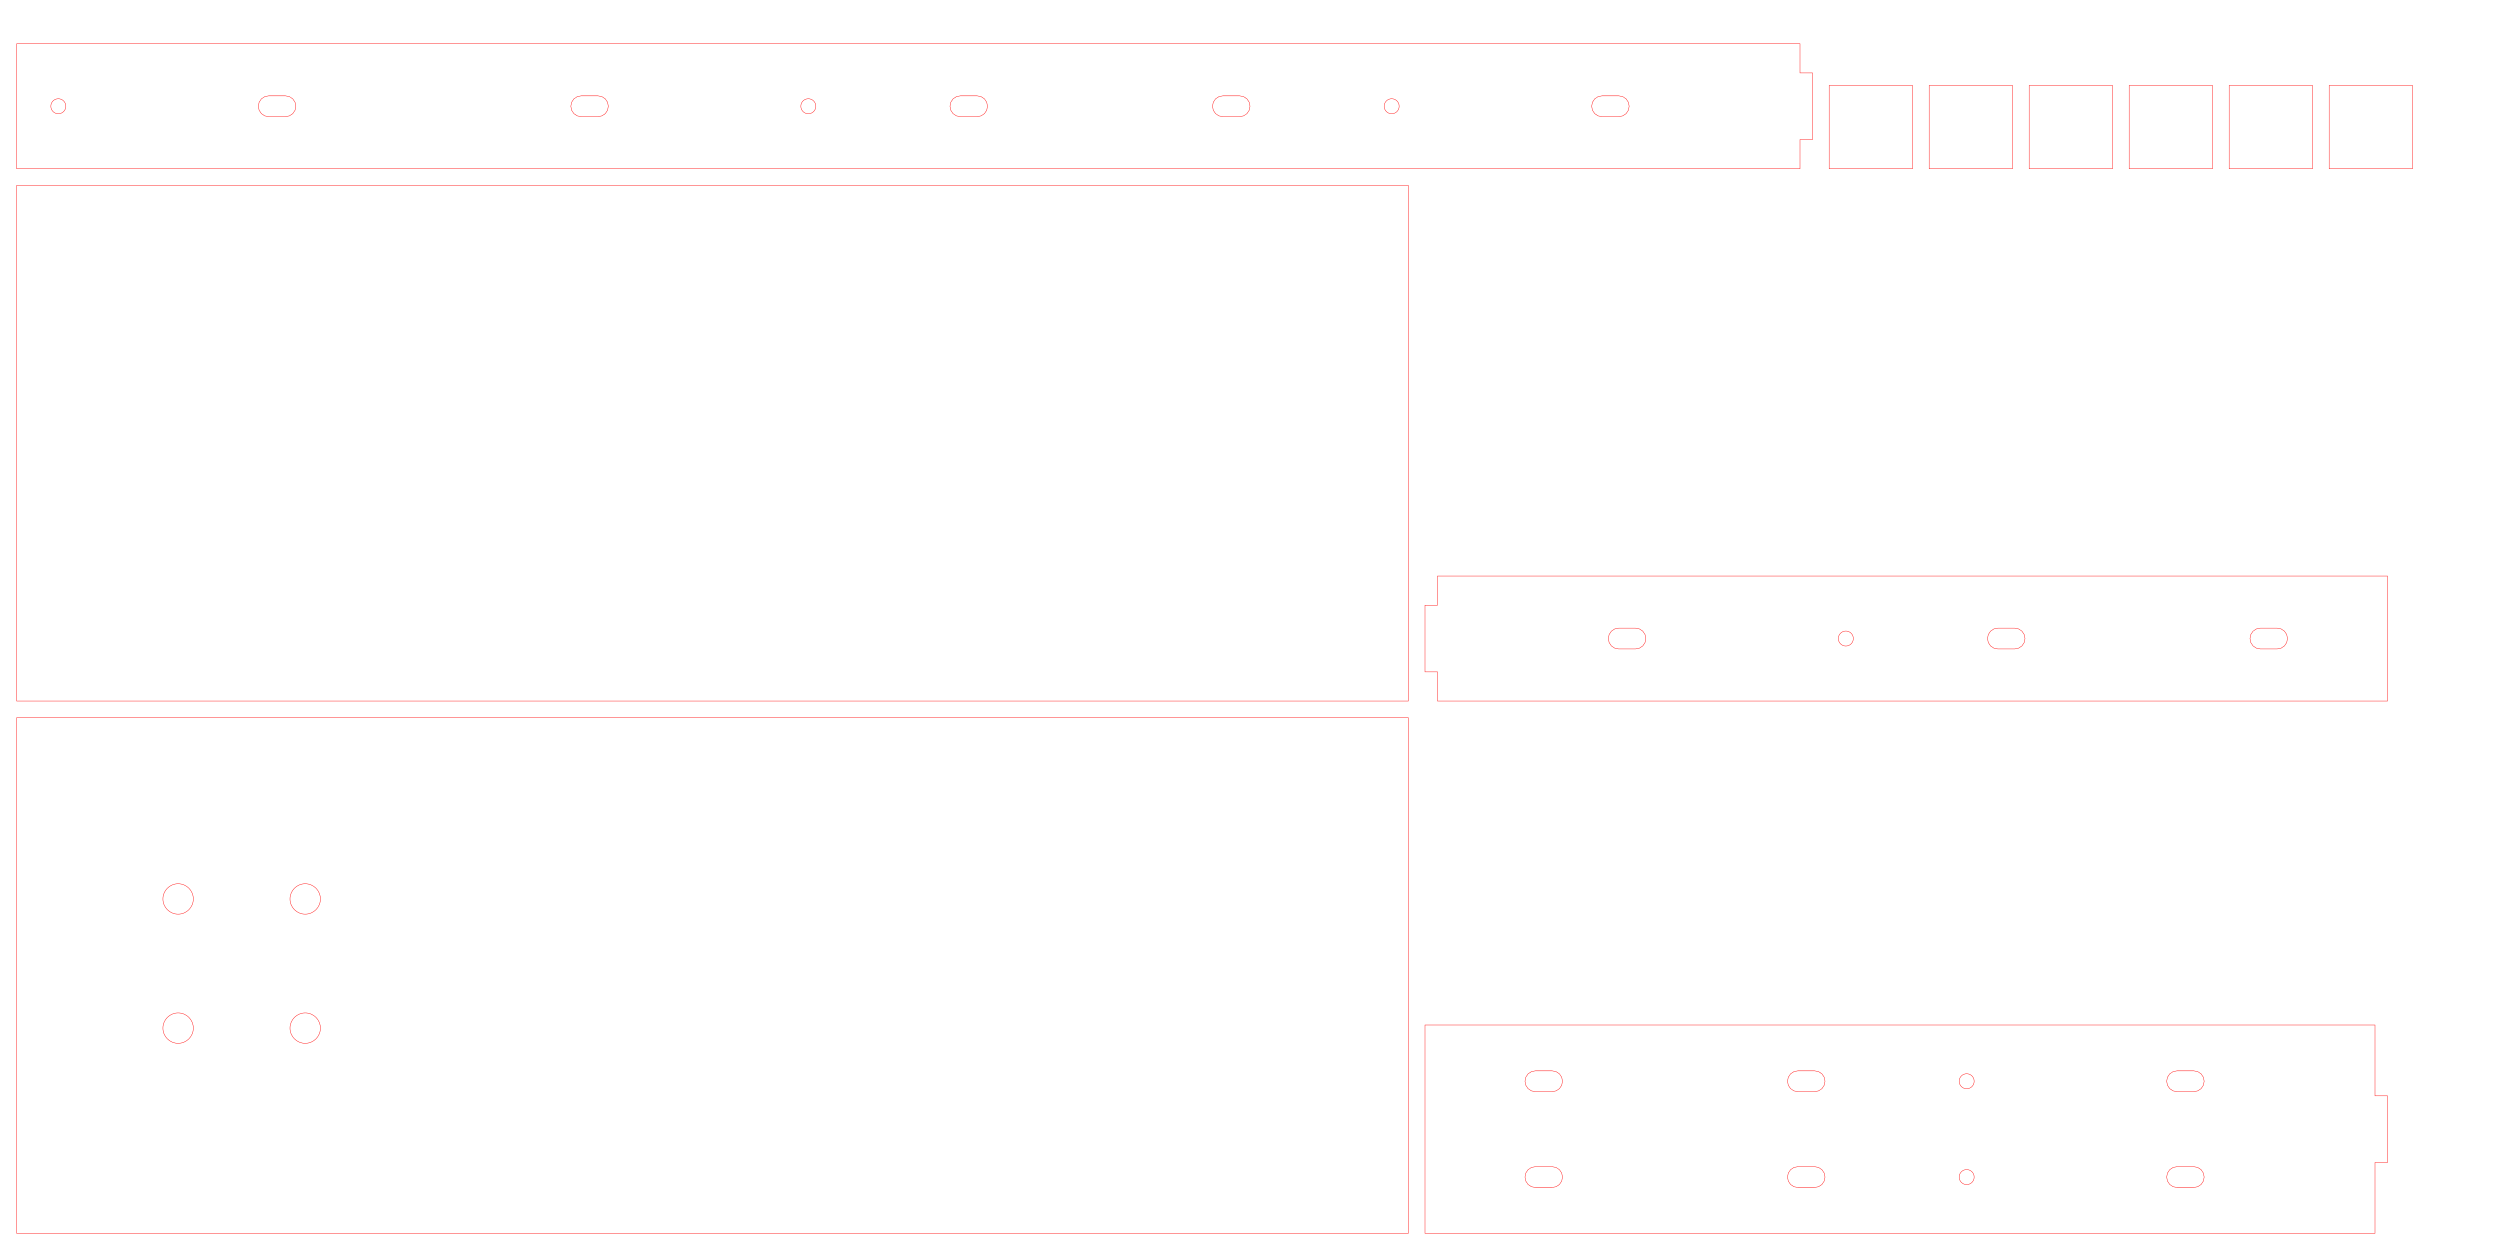
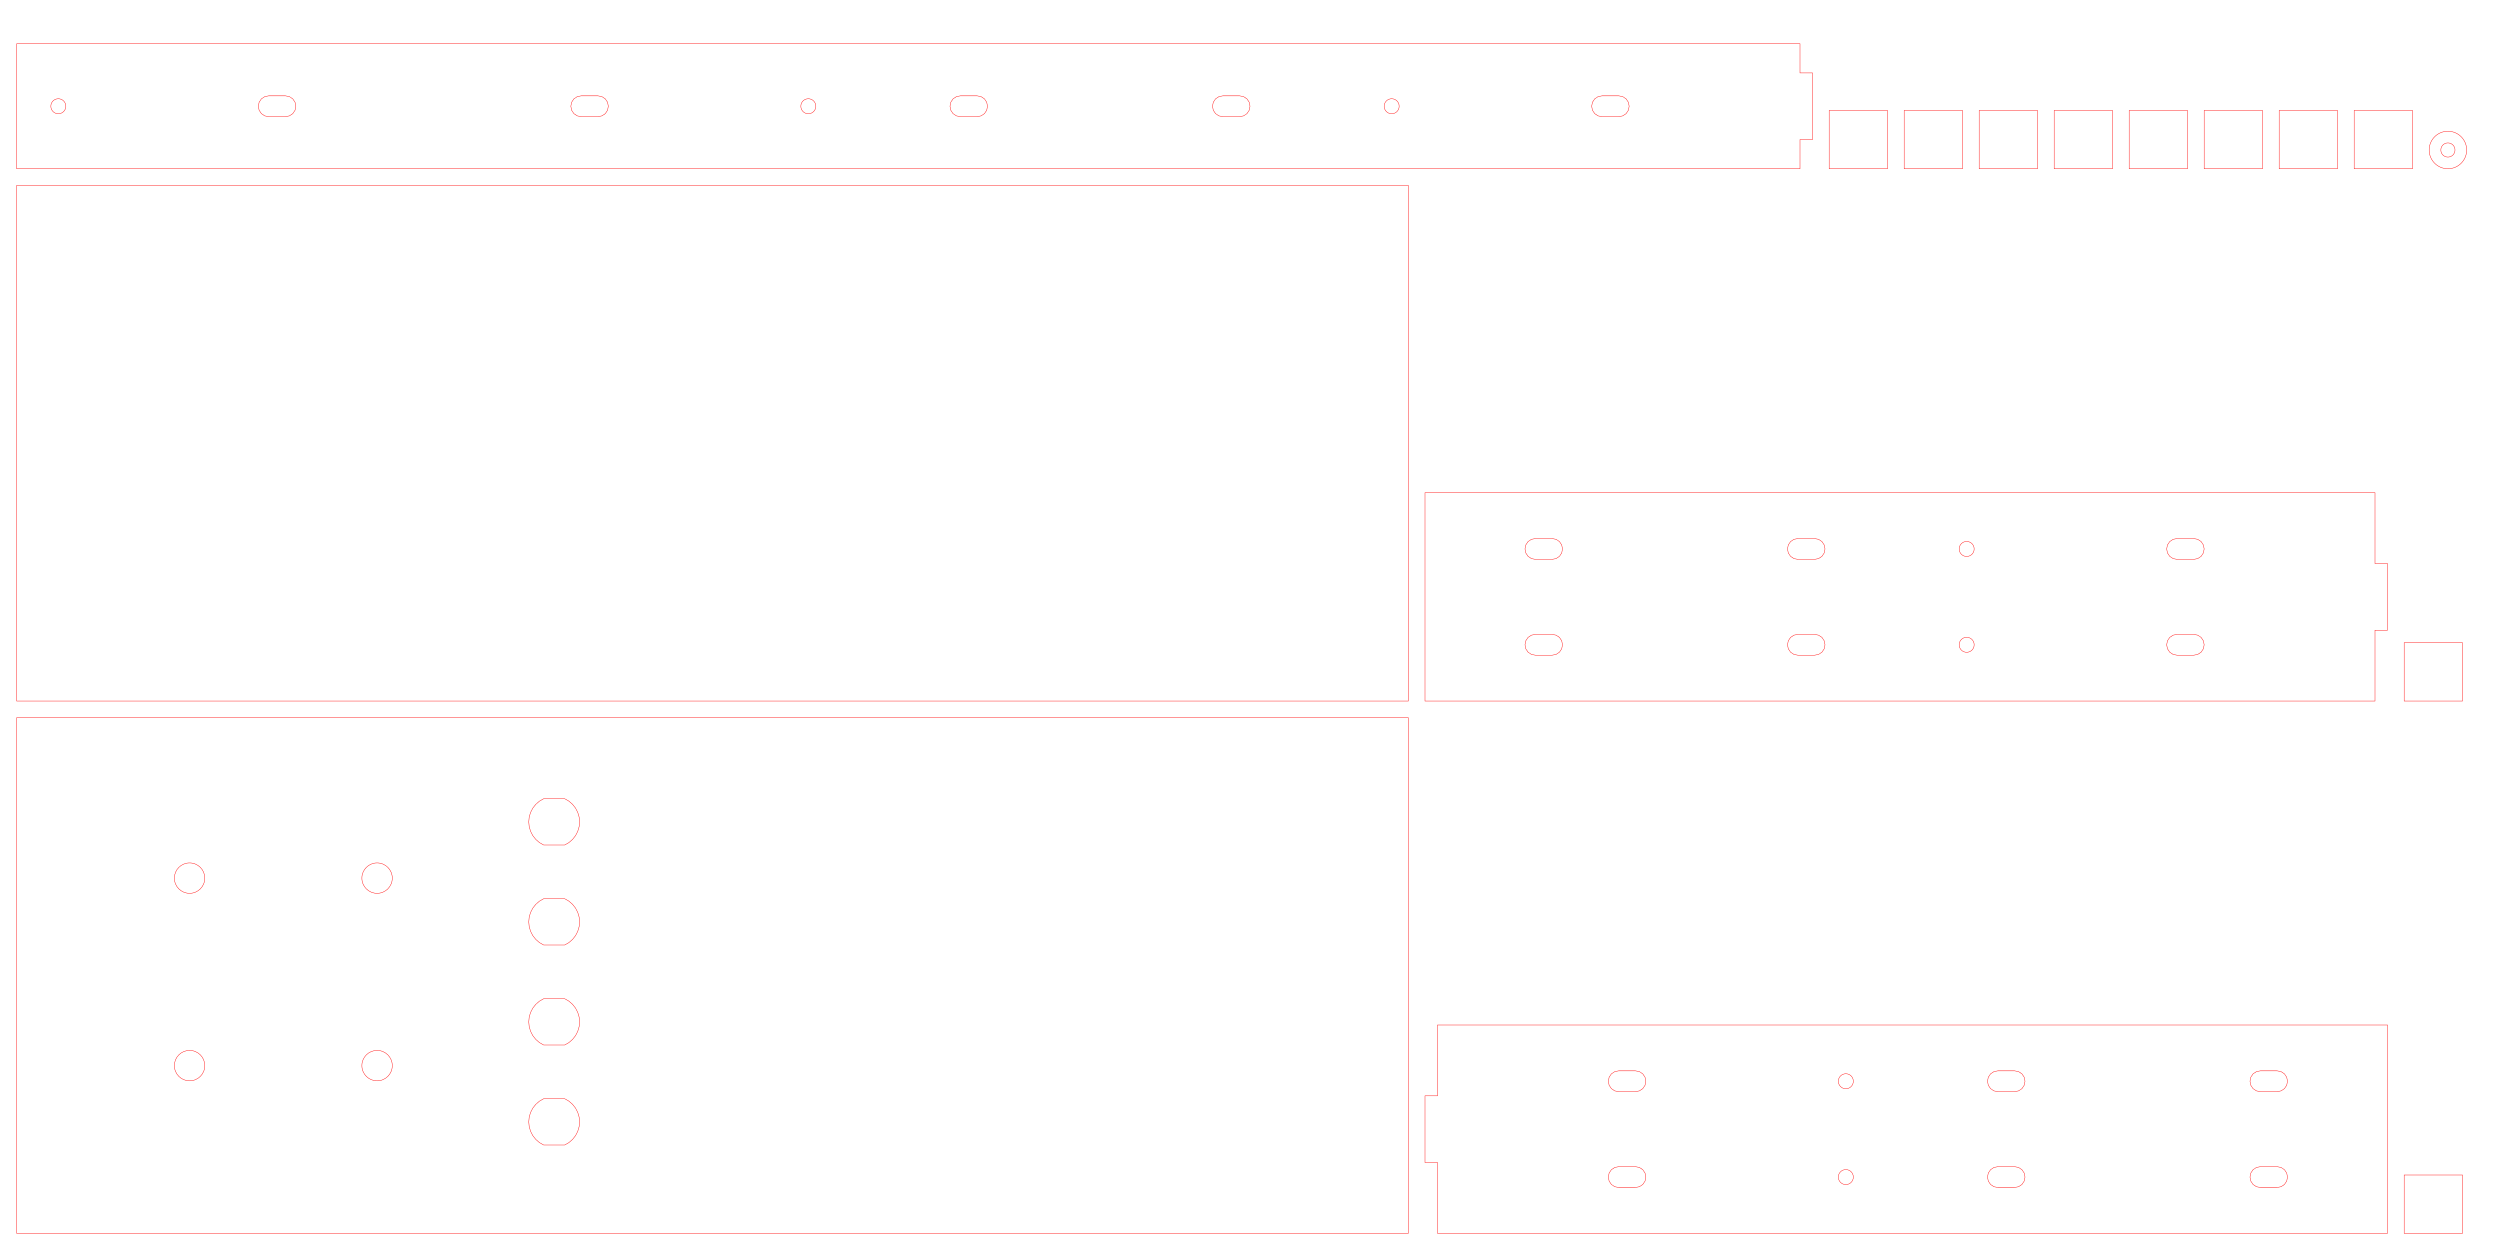
<svg xmlns="http://www.w3.org/2000/svg" width="600.000mm" height="300.000mm" viewBox="0 0 600.000 300.000">
  <polygon points="338.00,296.00 338.00,172.25 4.00,172.25 4.00,296.00" fill="none" stroke="#ff0000" stroke-width="0.1" />
-   <circle cx="42.75" cy="246.75" r="3.65" fill="none" stroke="#ff0000" stroke-width="0.1" />
-   <circle cx="42.75" cy="215.75" r="3.65" fill="none" stroke="#ff0000" stroke-width="0.1" />
-   <circle cx="73.25" cy="246.75" r="3.65" fill="none" stroke="#ff0000" stroke-width="0.1" />
-   <circle cx="73.25" cy="215.75" r="3.65" fill="none" stroke="#ff0000" stroke-width="0.1" />
+   <circle cx="45.50" cy="255.75" r="3.65" fill="none" stroke="#ff0000" stroke-width="0.1" />
+   <circle cx="45.50" cy="210.75" r="3.65" fill="none" stroke="#ff0000" stroke-width="0.1" />
+   <circle cx="90.50" cy="255.75" r="3.65" fill="none" stroke="#ff0000" stroke-width="0.1" />
+   <circle cx="90.50" cy="210.75" r="3.65" fill="none" stroke="#ff0000" stroke-width="0.1" />
+   <polygon points="130.47,263.70 129.46,264.28 128.59,265.04 127.87,265.95 127.34,266.98 127.01,268.10 126.90,269.25 127.01,270.40 127.34,271.52 127.87,272.55 128.59,273.46 129.46,274.22 130.47,274.80 135.53,274.80 136.54,274.22 137.41,273.46 138.13,272.55 138.66,271.52 138.99,270.40 139.10,269.25 138.99,268.10 138.66,266.98 138.13,265.95 137.41,265.04 136.54,264.28 135.53,263.70" fill="none" stroke="#ff0000" stroke-width="0.1" />
+   <polygon points="130.47,239.70 129.46,240.28 128.59,241.04 127.87,241.95 127.34,242.98 127.01,244.09 126.90,245.25 127.01,246.41 127.34,247.52 127.87,248.55 128.59,249.46 129.46,250.22 130.47,250.80 135.53,250.80 136.54,250.22 137.41,249.46 138.13,248.55 138.66,247.52 138.99,246.41 139.10,245.25 138.99,244.09 138.66,242.98 138.13,241.95 137.41,241.04 136.54,240.28 135.53,239.70" fill="none" stroke="#ff0000" stroke-width="0.1" />
+   <polygon points="130.47,215.70 129.46,216.28 128.59,217.04 127.87,217.95 127.34,218.98 127.01,220.09 126.90,221.25 127.01,222.41 127.34,223.52 127.87,224.55 128.59,225.46 129.46,226.22 130.47,226.80 135.53,226.80 136.54,226.22 137.41,225.46 138.13,224.55 138.66,223.52 138.99,222.41 139.10,221.25 138.99,220.09 138.66,218.98 138.13,217.95 137.41,217.04 136.54,216.28 135.53,215.70" fill="none" stroke="#ff0000" stroke-width="0.1" />
+   <polygon points="130.47,191.70 129.46,192.28 128.59,193.04 127.87,193.95 127.34,194.98 127.01,196.09 126.90,197.25 127.01,198.41 127.34,199.52 127.87,200.55 128.59,201.46 129.46,202.22 130.47,202.80 135.53,202.80 136.54,202.22 137.41,201.46 138.13,200.55 138.66,199.52 138.99,198.41 139.10,197.25 138.99,196.09 138.66,194.98 138.13,193.95 137.41,193.04 136.54,192.28 135.53,191.70" fill="none" stroke="#ff0000" stroke-width="0.1" />
  <polygon points="338.00,168.25 338.00,44.50 4.00,44.50 4.00,168.25" fill="none" stroke="#ff0000" stroke-width="0.1" />
-   <polygon points="570.00,296.00 570.00,279.00 573.00,279.00 573.00,263.00 570.00,263.00 570.00,246.00 342.00,246.00 342.00,296.00" fill="none" stroke="#ff0000" stroke-width="0.1" />
-   <polygon points="522.50,280.00 521.54,280.19 520.73,280.73 520.19,281.54 520.00,282.50 520.19,283.46 520.73,284.27 521.54,284.81 522.50,285.00 526.50,285.00 527.46,284.81 528.27,284.27 528.81,283.46 529.00,282.50 528.81,281.54 528.27,280.73 527.46,280.19 526.50,280.00" fill="none" stroke="#ff0000" stroke-width="0.1" />
-   <polygon points="431.50,280.00 430.54,280.19 429.73,280.73 429.19,281.54 429.00,282.50 429.19,283.46 429.73,284.27 430.54,284.81 431.50,285.00 435.50,285.00 436.46,284.81 437.27,284.27 437.81,283.46 438.00,282.50 437.81,281.54 437.27,280.73 436.46,280.19 435.50,280.00" fill="none" stroke="#ff0000" stroke-width="0.1" />
-   <polygon points="368.50,280.00 367.54,280.19 366.73,280.73 366.19,281.54 366.00,282.50 366.19,283.46 366.73,284.27 367.54,284.81 368.50,285.00 372.50,285.00 373.46,284.81 374.27,284.27 374.81,283.46 375.00,282.50 374.81,281.54 374.27,280.73 373.46,280.19 372.50,280.00" fill="none" stroke="#ff0000" stroke-width="0.1" />
-   <circle cx="472.00" cy="282.50" r="1.80" fill="none" stroke="#ff0000" stroke-width="0.1" />
-   <polygon points="522.50,257.00 521.54,257.19 520.73,257.73 520.19,258.54 520.00,259.50 520.19,260.46 520.73,261.27 521.54,261.81 522.50,262.00 526.50,262.00 527.46,261.81 528.27,261.27 528.81,260.46 529.00,259.50 528.81,258.54 528.27,257.73 527.46,257.19 526.50,257.00" fill="none" stroke="#ff0000" stroke-width="0.1" />
-   <polygon points="431.50,257.00 430.54,257.19 429.73,257.73 429.19,258.54 429.00,259.50 429.19,260.46 429.73,261.27 430.54,261.81 431.50,262.00 435.50,262.00 436.46,261.81 437.27,261.27 437.81,260.46 438.00,259.50 437.81,258.54 437.27,257.73 436.46,257.19 435.50,257.00" fill="none" stroke="#ff0000" stroke-width="0.1" />
-   <polygon points="368.50,257.00 367.54,257.19 366.73,257.73 366.19,258.54 366.00,259.50 366.19,260.46 366.73,261.27 367.54,261.81 368.50,262.00 372.50,262.00 373.46,261.81 374.27,261.27 374.81,260.46 375.00,259.50 374.81,258.54 374.27,257.73 373.46,257.19 372.50,257.00" fill="none" stroke="#ff0000" stroke-width="0.1" />
-   <circle cx="472.00" cy="259.50" r="1.80" fill="none" stroke="#ff0000" stroke-width="0.1" />
+   <polygon points="573.00,296.00 573.00,246.00 345.00,246.00 345.00,263.00 342.00,263.00 342.00,279.00 345.00,279.00 345.00,296.00" fill="none" stroke="#ff0000" stroke-width="0.1" />
+   <polygon points="388.50,280.00 387.54,280.19 386.73,280.73 386.19,281.54 386.00,282.50 386.19,283.46 386.73,284.27 387.54,284.81 388.50,285.00 392.50,285.00 393.46,284.81 394.27,284.27 394.81,283.46 395.00,282.50 394.81,281.54 394.27,280.73 393.46,280.19 392.50,280.00" fill="none" stroke="#ff0000" stroke-width="0.1" />
+   <polygon points="542.50,280.00 541.54,280.19 540.73,280.73 540.19,281.54 540.00,282.50 540.19,283.46 540.73,284.27 541.54,284.81 542.50,285.00 546.50,285.00 547.46,284.81 548.27,284.27 548.81,283.46 549.00,282.50 548.81,281.54 548.27,280.73 547.46,280.19 546.50,280.00" fill="none" stroke="#ff0000" stroke-width="0.1" />
+   <polygon points="479.50,280.00 478.54,280.19 477.73,280.73 477.19,281.54 477.00,282.50 477.19,283.46 477.73,284.27 478.54,284.81 479.50,285.00 483.50,285.00 484.46,284.81 485.27,284.27 485.81,283.46 486.00,282.50 485.81,281.54 485.27,280.73 484.46,280.19 483.50,280.00" fill="none" stroke="#ff0000" stroke-width="0.1" />
+   <circle cx="443.00" cy="282.50" r="1.80" fill="none" stroke="#ff0000" stroke-width="0.1" />
+   <polygon points="388.50,257.00 387.54,257.19 386.73,257.73 386.19,258.54 386.00,259.50 386.19,260.46 386.73,261.27 387.54,261.81 388.50,262.00 392.50,262.00 393.46,261.81 394.27,261.27 394.81,260.46 395.00,259.50 394.81,258.54 394.27,257.73 393.46,257.19 392.50,257.00" fill="none" stroke="#ff0000" stroke-width="0.1" />
+   <polygon points="542.50,257.00 541.54,257.19 540.73,257.73 540.19,258.54 540.00,259.50 540.19,260.46 540.73,261.27 541.54,261.81 542.50,262.00 546.50,262.00 547.46,261.81 548.27,261.27 548.81,260.46 549.00,259.50 548.81,258.54 548.27,257.73 547.46,257.19 546.50,257.00" fill="none" stroke="#ff0000" stroke-width="0.1" />
+   <polygon points="479.50,257.00 478.54,257.19 477.73,257.73 477.19,258.54 477.00,259.50 477.19,260.46 477.73,261.27 478.54,261.81 479.50,262.00 483.50,262.00 484.46,261.81 485.27,261.27 485.81,260.46 486.00,259.50 485.81,258.54 485.27,257.73 484.46,257.19 483.50,257.00" fill="none" stroke="#ff0000" stroke-width="0.1" />
+   <circle cx="443.00" cy="259.50" r="1.80" fill="none" stroke="#ff0000" stroke-width="0.1" />
+   <polygon points="570.00,168.25 570.00,151.25 573.00,151.25 573.00,135.25 570.00,135.25 570.00,118.25 342.00,118.25 342.00,168.25" fill="none" stroke="#ff0000" stroke-width="0.1" />
+   <polygon points="522.50,152.25 521.54,152.44 520.73,152.98 520.19,153.79 520.00,154.75 520.19,155.71 520.73,156.52 521.54,157.06 522.50,157.25 526.50,157.25 527.46,157.06 528.27,156.52 528.81,155.71 529.00,154.75 528.81,153.79 528.27,152.98 527.46,152.44 526.50,152.25" fill="none" stroke="#ff0000" stroke-width="0.1" />
+   <polygon points="431.50,152.25 430.54,152.44 429.73,152.98 429.19,153.79 429.00,154.75 429.19,155.71 429.73,156.52 430.54,157.06 431.50,157.25 435.50,157.25 436.46,157.06 437.27,156.52 437.81,155.71 438.00,154.75 437.81,153.79 437.27,152.98 436.46,152.44 435.50,152.25" fill="none" stroke="#ff0000" stroke-width="0.1" />
+   <polygon points="368.50,152.25 367.54,152.44 366.73,152.98 366.19,153.79 366.00,154.75 366.19,155.71 366.73,156.52 367.54,157.06 368.50,157.25 372.50,157.25 373.46,157.06 374.27,156.52 374.81,155.71 375.00,154.75 374.81,153.79 374.27,152.98 373.46,152.44 372.50,152.25" fill="none" stroke="#ff0000" stroke-width="0.1" />
+   <circle cx="472.00" cy="154.75" r="1.80" fill="none" stroke="#ff0000" stroke-width="0.1" />
+   <polygon points="522.50,129.25 521.54,129.44 520.73,129.98 520.19,130.79 520.00,131.75 520.19,132.71 520.73,133.52 521.54,134.06 522.50,134.25 526.50,134.25 527.46,134.06 528.27,133.52 528.81,132.71 529.00,131.75 528.81,130.79 528.27,129.98 527.46,129.44 526.50,129.25" fill="none" stroke="#ff0000" stroke-width="0.1" />
+   <polygon points="431.50,129.25 430.54,129.44 429.73,129.98 429.19,130.79 429.00,131.75 429.19,132.71 429.73,133.52 430.54,134.06 431.50,134.25 435.50,134.25 436.46,134.06 437.27,133.52 437.81,132.71 438.00,131.75 437.81,130.79 437.27,129.98 436.46,129.44 435.50,129.25" fill="none" stroke="#ff0000" stroke-width="0.1" />
+   <polygon points="368.50,129.25 367.54,129.44 366.73,129.98 366.19,130.79 366.00,131.75 366.19,132.71 366.73,133.52 367.54,134.06 368.50,134.25 372.50,134.25 373.46,134.06 374.27,133.52 374.81,132.71 375.00,131.75 374.81,130.79 374.27,129.98 373.46,129.44 372.50,129.25" fill="none" stroke="#ff0000" stroke-width="0.1" />
+   <circle cx="472.00" cy="131.75" r="1.80" fill="none" stroke="#ff0000" stroke-width="0.1" />
  <polygon points="432.00,40.50 432.00,33.50 435.00,33.50 435.00,17.50 432.00,17.50 432.00,10.50 4.00,10.50 4.00,40.50" fill="none" stroke="#ff0000" stroke-width="0.1" />
  <polygon points="64.50,23.00 63.54,23.19 62.73,23.73 62.19,24.54 62.00,25.50 62.19,26.46 62.73,27.27 63.54,27.81 64.50,28.00 68.50,28.00 69.46,27.81 70.27,27.27 70.81,26.46 71.00,25.50 70.81,24.54 70.27,23.73 69.46,23.19 68.50,23.00" fill="none" stroke="#ff0000" stroke-width="0.1" />
  <circle cx="14.00" cy="25.50" r="1.80" fill="none" stroke="#ff0000" stroke-width="0.1" />
  <polygon points="384.50,23.00 383.54,23.19 382.73,23.73 382.19,24.54 382.00,25.50 382.19,26.46 382.73,27.27 383.54,27.81 384.50,28.00 388.50,28.00 389.46,27.81 390.27,27.27 390.81,26.46 391.00,25.50 390.81,24.54 390.27,23.73 389.46,23.19 388.50,23.00" fill="none" stroke="#ff0000" stroke-width="0.1" />
  <polygon points="139.50,23.00 138.54,23.19 137.73,23.73 137.19,24.54 137.00,25.50 137.19,26.46 137.73,27.27 138.54,27.81 139.50,28.00 143.50,28.00 144.46,27.81 145.27,27.27 145.81,26.46 146.00,25.50 145.81,24.54 145.27,23.73 144.46,23.19 143.50,23.00" fill="none" stroke="#ff0000" stroke-width="0.1" />
  <polygon points="293.50,23.00 292.54,23.19 291.73,23.73 291.19,24.54 291.00,25.50 291.19,26.46 291.73,27.27 292.54,27.81 293.50,28.00 297.50,28.00 298.46,27.81 299.27,27.27 299.81,26.46 300.00,25.50 299.81,24.54 299.27,23.73 298.46,23.19 297.50,23.00" fill="none" stroke="#ff0000" stroke-width="0.1" />
  <polygon points="230.50,23.00 229.54,23.19 228.73,23.73 228.19,24.54 228.00,25.50 228.19,26.46 228.73,27.27 229.54,27.81 230.50,28.00 234.50,28.00 235.46,27.81 236.27,27.27 236.81,26.46 237.00,25.50 236.81,24.54 236.27,23.73 235.46,23.19 234.50,23.00" fill="none" stroke="#ff0000" stroke-width="0.1" />
  <circle cx="334.00" cy="25.50" r="1.80" fill="none" stroke="#ff0000" stroke-width="0.1" />
  <circle cx="194.00" cy="25.50" r="1.80" fill="none" stroke="#ff0000" stroke-width="0.1" />
-   <polygon points="573.00,168.25 573.00,138.25 345.00,138.25 345.00,145.25 342.00,145.25 342.00,161.25 345.00,161.25 345.00,168.25" fill="none" stroke="#ff0000" stroke-width="0.1" />
-   <polygon points="388.50,150.75 387.54,150.94 386.73,151.48 386.19,152.29 386.00,153.25 386.19,154.21 386.73,155.02 387.54,155.56 388.50,155.75 392.50,155.75 393.46,155.56 394.27,155.02 394.81,154.21 395.00,153.25 394.81,152.29 394.27,151.48 393.46,150.94 392.50,150.75" fill="none" stroke="#ff0000" stroke-width="0.1" />
-   <polygon points="542.50,150.75 541.54,150.94 540.73,151.48 540.19,152.29 540.00,153.25 540.19,154.21 540.73,155.02 541.54,155.56 542.50,155.75 546.50,155.75 547.46,155.56 548.27,155.02 548.81,154.21 549.00,153.25 548.81,152.29 548.27,151.48 547.46,150.94 546.50,150.75" fill="none" stroke="#ff0000" stroke-width="0.1" />
-   <polygon points="479.50,150.75 478.54,150.94 477.73,151.48 477.19,152.29 477.00,153.25 477.19,154.21 477.73,155.02 478.54,155.56 479.50,155.75 483.50,155.75 484.46,155.56 485.27,155.02 485.81,154.21 486.00,153.25 485.81,152.29 485.27,151.48 484.46,150.94 483.50,150.75" fill="none" stroke="#ff0000" stroke-width="0.1" />
-   <circle cx="443.00" cy="153.25" r="1.80" fill="none" stroke="#ff0000" stroke-width="0.1" />
-   <polygon points="439.00,40.50 459.00,40.50 459.00,20.50 439.00,20.50" fill="none" stroke="#ff0000" stroke-width="0.1" />
-   <polygon points="463.00,40.50 483.00,40.50 483.00,20.50 463.00,20.50" fill="none" stroke="#ff0000" stroke-width="0.1" />
-   <polygon points="487.00,40.50 507.00,40.50 507.00,20.50 487.00,20.50" fill="none" stroke="#ff0000" stroke-width="0.1" />
-   <polygon points="511.00,40.50 531.00,40.50 531.00,20.50 511.00,20.50" fill="none" stroke="#ff0000" stroke-width="0.1" />
-   <polygon points="535.00,40.50 555.00,40.50 555.00,20.50 535.00,20.50" fill="none" stroke="#ff0000" stroke-width="0.1" />
-   <polygon points="559.00,40.50 579.00,40.50 579.00,20.50 559.00,20.50" fill="none" stroke="#ff0000" stroke-width="0.1" />
+   <polygon points="577.00,296.00 591.00,296.00 591.00,282.00 577.00,282.00" fill="none" stroke="#ff0000" stroke-width="0.1" />
+   <polygon points="577.00,168.25 591.00,168.25 591.00,154.25 577.00,154.25" fill="none" stroke="#ff0000" stroke-width="0.1" />
+   <polygon points="439.00,40.50 453.00,40.50 453.00,26.50 439.00,26.50" fill="none" stroke="#ff0000" stroke-width="0.1" />
+   <polygon points="457.00,40.50 471.00,40.50 471.00,26.50 457.00,26.50" fill="none" stroke="#ff0000" stroke-width="0.1" />
+   <polygon points="475.00,40.50 489.00,40.50 489.00,26.50 475.00,26.50" fill="none" stroke="#ff0000" stroke-width="0.1" />
+   <polygon points="493.00,40.50 507.00,40.50 507.00,26.50 493.00,26.50" fill="none" stroke="#ff0000" stroke-width="0.1" />
+   <polygon points="511.00,40.50 525.00,40.50 525.00,26.50 511.00,26.50" fill="none" stroke="#ff0000" stroke-width="0.1" />
+   <polygon points="529.00,40.50 543.00,40.50 543.00,26.50 529.00,26.50" fill="none" stroke="#ff0000" stroke-width="0.1" />
+   <polygon points="547.00,40.50 561.00,40.50 561.00,26.50 547.00,26.50" fill="none" stroke="#ff0000" stroke-width="0.1" />
+   <polygon points="565.00,40.50 579.00,40.50 579.00,26.50 565.00,26.50" fill="none" stroke="#ff0000" stroke-width="0.1" />
+   <circle cx="587.50" cy="36.00" r="4.50" fill="none" stroke="#ff0000" stroke-width="0.1" />
+   <circle cx="587.50" cy="36.00" r="1.70" fill="none" stroke="#ff0000" stroke-width="0.1" />
</svg>
